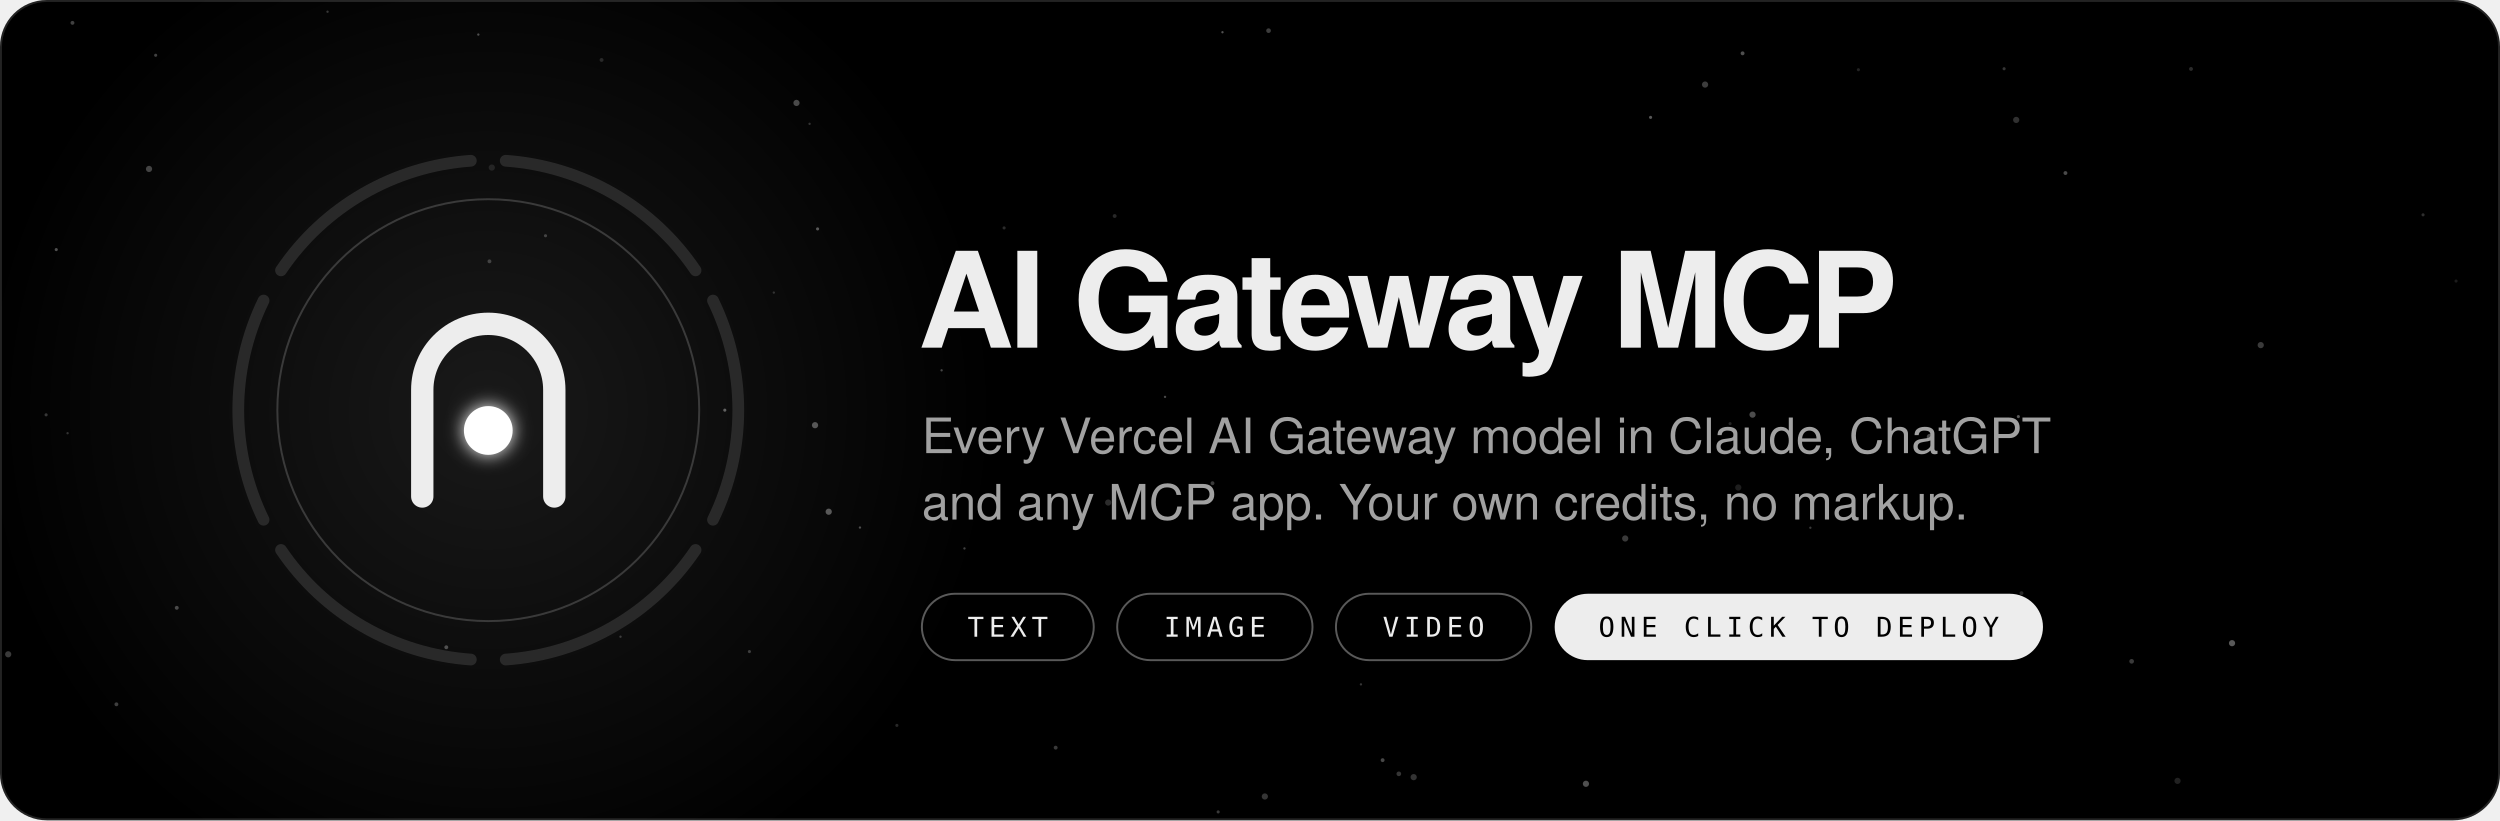
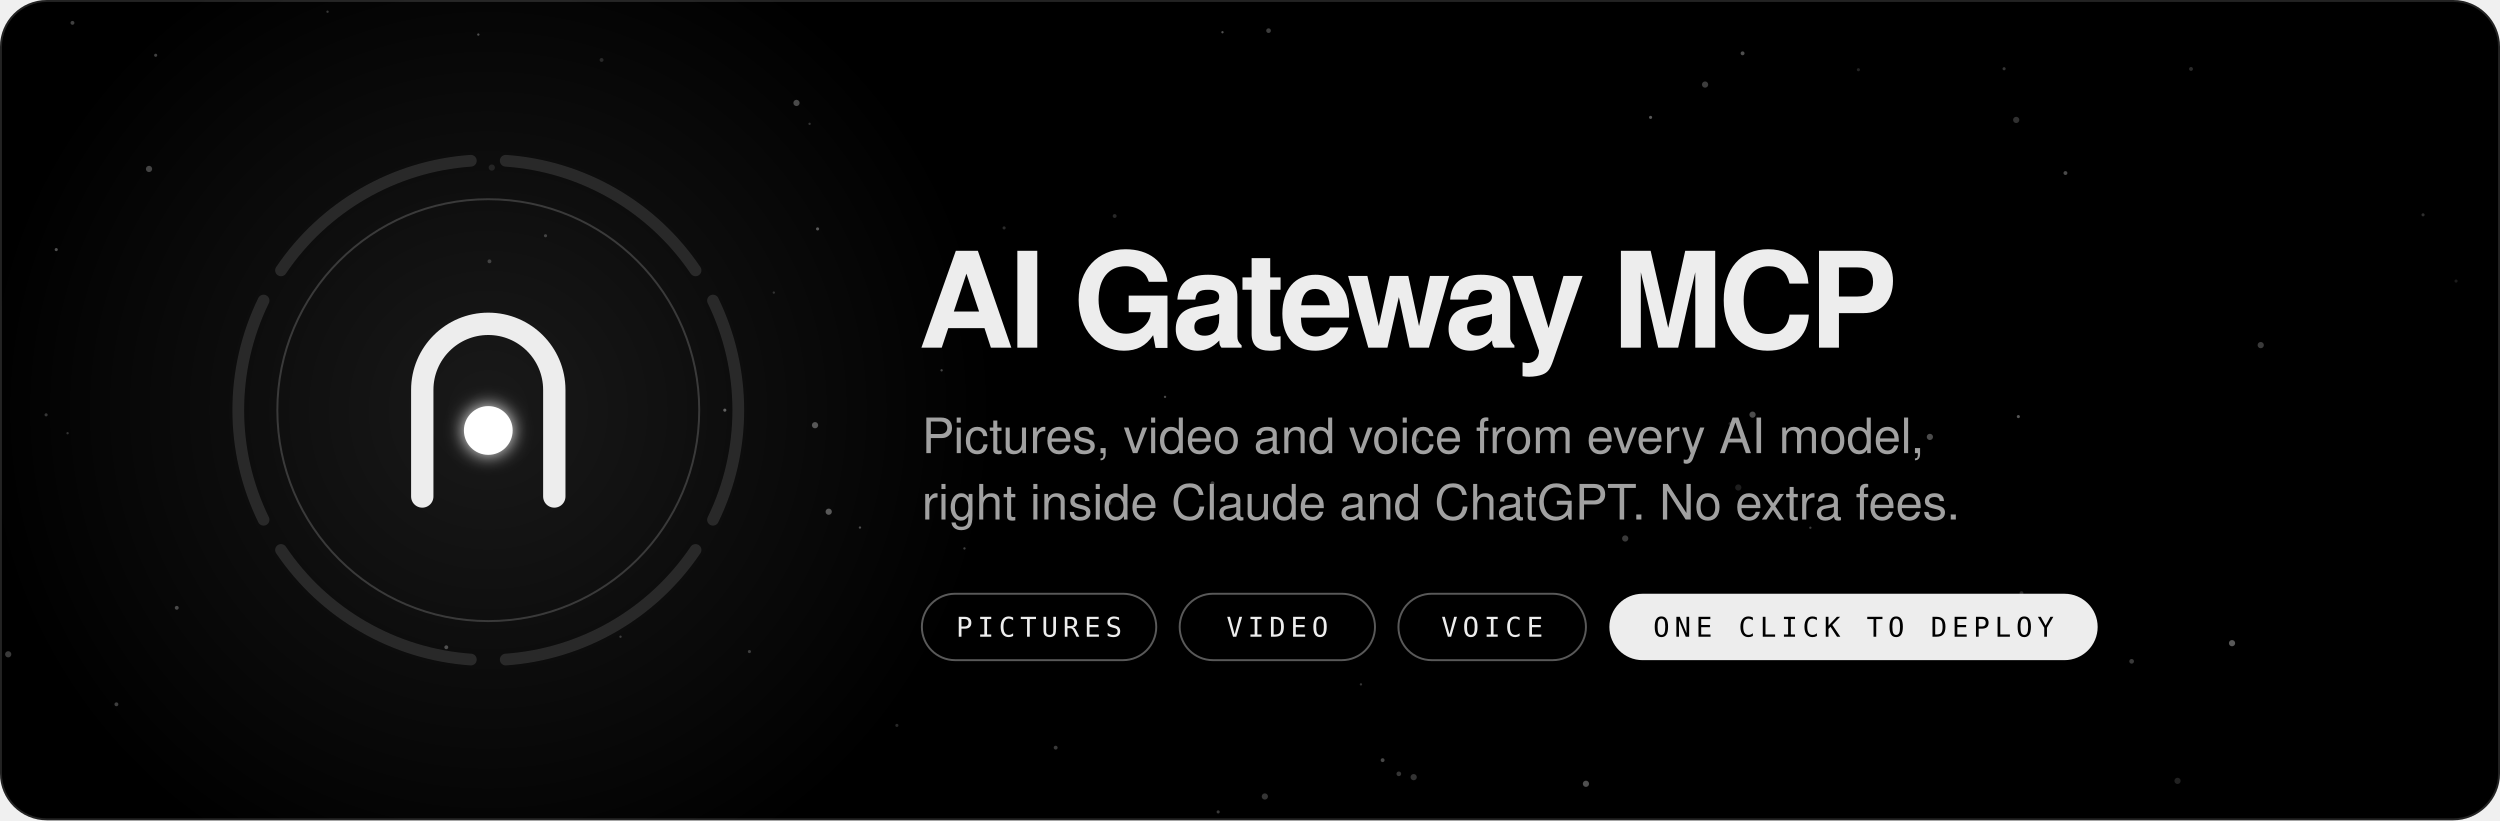
- <svg xmlns="http://www.w3.org/2000/svg" viewBox="0 0 1280 420" width="1280" height="420" role="img" aria-label="AI Gateway MCP: every Vercel AI Gateway model in Claude, ChatGPT and any MCP app">
+ <svg xmlns="http://www.w3.org/2000/svg" viewBox="0 0 1280 420" width="1280" height="420" role="img" aria-label="AI Gateway MCP: pictures, video and voice from every AI model, right inside Claude and ChatGPT. No extra fees.">
  <defs>
    <filter id="glow" x="-50%" y="-50%" width="200%" height="200%">
      <feGaussianBlur stdDeviation="4" result="b" />
      <feMerge>
        <feMergeNode in="b" />
        <feMergeNode in="SourceGraphic" />
      </feMerge>
    </filter>
    <filter id="glow-mark" x="-400%" y="-400%" width="900%" height="900%">
      <feGaussianBlur stdDeviation="0.9" result="b" />
      <feMerge>
        <feMergeNode in="b" />
        <feMergeNode in="SourceGraphic" />
      </feMerge>
    </filter>
    <radialGradient id="halo" cx="250" cy="210" r="260" gradientUnits="userSpaceOnUse">
      <stop offset="0" stop-color="#fff" stop-opacity="0.10" />
      <stop offset="1" stop-color="#fff" stop-opacity="0" />
    </radialGradient>
    <clipPath id="card">
      <rect width="1280" height="420" rx="24" />
    </clipPath>
  </defs>
  <g clip-path="url(#card)">
    <rect width="1280" height="420" fill="#000" />
    <rect width="1280" height="420" fill="url(#halo)" />
    <circle cx="414.5" cy="63.4" r="0.6" fill="#fff" opacity="0.19">
      <animate attributeName="opacity" values="0.19;0.62;0.19" dur="2.8s" begin="2.7s" repeatCount="indefinite" />
    </circle>
    <circle cx="649.5" cy="15.7" r="1.2" fill="#fff" opacity="0.24">
      <animate attributeName="opacity" values="0.24;0.62;0.24" dur="4.0s" begin="1.2s" repeatCount="indefinite" />
    </circle>
    <circle cx="723.8" cy="397.9" r="1.6" fill="#fff" opacity="0.20">
      <animate attributeName="opacity" values="0.20;0.99;0.20" dur="5.8s" begin="2.9s" repeatCount="indefinite" />
    </circle>
    <circle cx="59.6" cy="360.6" r="1" fill="#fff" opacity="0.24">
      <animate attributeName="opacity" values="0.24;0.82;0.24" dur="4.0s" begin="2.7s" repeatCount="indefinite" />
    </circle>
    <circle cx="873.0" cy="43.3" r="1.6" fill="#fff" opacity="0.24">
      <animate attributeName="opacity" values="0.24;0.63;0.24" dur="4.7s" begin="1.9s" repeatCount="indefinite" />
    </circle>
    <circle cx="76.3" cy="86.5" r="1.6" fill="#fff" opacity="0.25">
      <animate attributeName="opacity" values="0.25;0.78;0.25" dur="4.0s" begin="1.6s" repeatCount="indefinite" />
    </circle>
    <circle cx="383.7" cy="333.6" r="0.8" fill="#fff" opacity="0.22">
      <animate attributeName="opacity" values="0.22;0.74;0.22" dur="2.8s" begin="1.5s" repeatCount="indefinite" />
    </circle>
    <circle cx="574.5" cy="255.8" r="0.6" fill="#fff" opacity="0.29">
      <animate attributeName="opacity" values="0.29;0.66;0.29" dur="2.9s" begin="2.1s" repeatCount="indefinite" />
    </circle>
    <circle cx="625.9" cy="16.5" r="0.6" fill="#fff" opacity="0.32">
      <animate attributeName="opacity" values="0.32;0.73;0.32" dur="5.2s" begin="2.9s" repeatCount="indefinite" />
    </circle>
    <circle cx="890.0" cy="249.6" r="1.6" fill="#fff" opacity="0.12">
      <animate attributeName="opacity" values="0.12;0.71;0.12" dur="5.3s" begin="0.3s" repeatCount="indefinite" />
    </circle>
    <circle cx="892.2" cy="27.3" r="1" fill="#fff" opacity="0.31">
      <animate attributeName="opacity" values="0.31;0.71;0.31" dur="4.8s" begin="5.0s" repeatCount="indefinite" />
    </circle>
    <circle cx="493.8" cy="280.8" r="0.6" fill="#fff" opacity="0.25">
      <animate attributeName="opacity" values="0.25;0.80;0.25" dur="5.8s" begin="1.8s" repeatCount="indefinite" />
    </circle>
    <circle cx="279.3" cy="120.7" r="0.8" fill="#fff" opacity="0.22">
      <animate attributeName="opacity" values="0.22;0.67;0.22" dur="3.9s" begin="4.6s" repeatCount="indefinite" />
    </circle>
    <circle cx="514.1" cy="116.7" r="0.8" fill="#fff" opacity="0.17">
      <animate attributeName="opacity" values="0.17;0.77;0.17" dur="5.4s" begin="4.3s" repeatCount="indefinite" />
    </circle>
    <circle cx="459.2" cy="371.4" r="0.8" fill="#fff" opacity="0.16">
      <animate attributeName="opacity" values="0.16;0.69;0.16" dur="3.0s" begin="0.9s" repeatCount="indefinite" />
    </circle>
    <circle cx="620.8" cy="247.4" r="1" fill="#fff" opacity="0.23">
      <animate attributeName="opacity" values="0.23;0.84;0.23" dur="3.5s" begin="0.7s" repeatCount="indefinite" />
    </circle>
    <circle cx="407.8" cy="52.7" r="1.6" fill="#fff" opacity="0.28">
      <animate attributeName="opacity" values="0.28;0.78;0.28" dur="5.8s" begin="3.3s" repeatCount="indefinite" />
    </circle>
    <circle cx="1114.9" cy="399.8" r="1.6" fill="#fff" opacity="0.13">
      <animate attributeName="opacity" values="0.13;0.85;0.13" dur="3.9s" begin="2.0s" repeatCount="indefinite" />
    </circle>
    <circle cx="79.7" cy="28.3" r="0.8" fill="#fff" opacity="0.25">
      <animate attributeName="opacity" values="0.25;0.64;0.25" dur="4.0s" begin="0.5s" repeatCount="indefinite" />
    </circle>
    <circle cx="725.5" cy="225.4" r="1" fill="#fff" opacity="0.15">
      <animate attributeName="opacity" values="0.15;0.75;0.15" dur="4.6s" begin="0.4s" repeatCount="indefinite" />
    </circle>
    <circle cx="812.0" cy="401.3" r="1.6" fill="#fff" opacity="0.31">
      <animate attributeName="opacity" values="0.31;1.00;0.31" dur="3.8s" begin="0.6s" repeatCount="indefinite" />
    </circle>
    <circle cx="596.5" cy="203.2" r="0.6" fill="#fff" opacity="0.29">
      <animate attributeName="opacity" values="0.29;0.79;0.29" dur="3.0s" begin="3.7s" repeatCount="indefinite" />
    </circle>
    <circle cx="885.8" cy="216.9" r="0.8" fill="#fff" opacity="0.14">
      <animate attributeName="opacity" values="0.14;0.82;0.14" dur="5.8s" begin="2.6s" repeatCount="indefinite" />
    </circle>
    <circle cx="34.6" cy="221.8" r="0.6" fill="#fff" opacity="0.19">
      <animate attributeName="opacity" values="0.19;0.67;0.19" dur="4.9s" begin="1.3s" repeatCount="indefinite" />
    </circle>
    <circle cx="988.1" cy="223.7" r="1.6" fill="#fff" opacity="0.30">
      <animate attributeName="opacity" values="0.30;0.99;0.30" dur="3.7s" begin="1.1s" repeatCount="indefinite" />
    </circle>
    <circle cx="1091.4" cy="338.6" r="1.2" fill="#fff" opacity="0.23">
      <animate attributeName="opacity" values="0.23;0.74;0.23" dur="5.1s" begin="1.1s" repeatCount="indefinite" />
    </circle>
    <circle cx="37.1" cy="11.7" r="1" fill="#fff" opacity="0.25">
      <animate attributeName="opacity" values="0.25;0.74;0.25" dur="4.2s" begin="1.0s" repeatCount="indefinite" />
    </circle>
    <circle cx="1035.0" cy="303.7" r="1" fill="#fff" opacity="0.16">
      <animate attributeName="opacity" values="0.16;0.69;0.16" dur="5.8s" begin="1.8s" repeatCount="indefinite" />
    </circle>
    <circle cx="251.8" cy="85.8" r="1.6" fill="#fff" opacity="0.10">
      <animate attributeName="opacity" values="0.10;0.96;0.10" dur="5.9s" begin="3.1s" repeatCount="indefinite" />
    </circle>
    <circle cx="440.3" cy="270.1" r="0.6" fill="#fff" opacity="0.29">
      <animate attributeName="opacity" values="0.29;0.79;0.29" dur="5.7s" begin="3.9s" repeatCount="indefinite" />
    </circle>
    <circle cx="228.5" cy="331.4" r="1" fill="#fff" opacity="0.28">
      <animate attributeName="opacity" values="0.28;0.79;0.28" dur="2.8s" begin="4.7s" repeatCount="indefinite" />
    </circle>
    <circle cx="951.5" cy="35.7" r="0.8" fill="#fff" opacity="0.14">
      <animate attributeName="opacity" values="0.14;0.96;0.14" dur="3.1s" begin="0.6s" repeatCount="indefinite" />
    </circle>
    <circle cx="1032.3" cy="61.4" r="1.6" fill="#fff" opacity="0.19">
      <animate attributeName="opacity" values="0.19;0.82;0.19" dur="5.9s" begin="3.3s" repeatCount="indefinite" />
    </circle>
    <circle cx="167.7" cy="6.0" r="0.6" fill="#fff" opacity="0.21">
      <animate attributeName="opacity" values="0.21;0.95;0.21" dur="4.3s" begin="4.7s" repeatCount="indefinite" />
    </circle>
    <circle cx="1057.5" cy="88.6" r="1" fill="#fff" opacity="0.29">
      <animate attributeName="opacity" values="0.29;0.73;0.29" dur="3.2s" begin="2.5s" repeatCount="indefinite" />
    </circle>
    <circle cx="696.8" cy="350.4" r="0.6" fill="#fff" opacity="0.21">
      <animate attributeName="opacity" values="0.21;0.83;0.21" dur="5.7s" begin="1.8s" repeatCount="indefinite" />
    </circle>
    <circle cx="1157.5" cy="176.7" r="1.6" fill="#fff" opacity="0.23">
      <animate attributeName="opacity" values="0.23;0.95;0.23" dur="3.0s" begin="0.8s" repeatCount="indefinite" />
    </circle>
    <circle cx="993.9" cy="255.6" r="0.8" fill="#fff" opacity="0.28">
      <animate attributeName="opacity" values="0.28;0.82;0.28" dur="3.1s" begin="2.4s" repeatCount="indefinite" />
    </circle>
    <circle cx="417.3" cy="217.7" r="1.6" fill="#fff" opacity="0.32">
      <animate attributeName="opacity" values="0.32;0.62;0.32" dur="4.2s" begin="3.9s" repeatCount="indefinite" />
    </circle>
    <circle cx="244.9" cy="17.7" r="0.6" fill="#fff" opacity="0.29">
      <animate attributeName="opacity" values="0.29;0.96;0.29" dur="4.3s" begin="2.8s" repeatCount="indefinite" />
    </circle>
    <circle cx="567.4" cy="257.3" r="1.6" fill="#fff" opacity="0.17">
      <animate attributeName="opacity" values="0.17;0.80;0.17" dur="4.6s" begin="1.0s" repeatCount="indefinite" />
    </circle>
    <circle cx="1033.4" cy="213.3" r="0.8" fill="#fff" opacity="0.34">
      <animate attributeName="opacity" values="0.34;0.70;0.34" dur="4.9s" begin="4.4s" repeatCount="indefinite" />
    </circle>
    <circle cx="716.2" cy="396.2" r="1.2" fill="#fff" opacity="0.21">
      <animate attributeName="opacity" values="0.21;0.63;0.21" dur="3.0s" begin="0.6s" repeatCount="indefinite" />
    </circle>
    <circle cx="308.0" cy="30.7" r="1" fill="#fff" opacity="0.14">
      <animate attributeName="opacity" values="0.14;0.89;0.14" dur="5.2s" begin="4.5s" repeatCount="indefinite" />
    </circle>
    <circle cx="845.1" cy="60.1" r="0.8" fill="#fff" opacity="0.34">
      <animate attributeName="opacity" values="0.34;0.76;0.34" dur="5.9s" begin="1.1s" repeatCount="indefinite" />
    </circle>
    <circle cx="623.7" cy="415.7" r="0.8" fill="#fff" opacity="0.23">
      <animate attributeName="opacity" values="0.23;0.74;0.23" dur="3.1s" begin="2.2s" repeatCount="indefinite" />
    </circle>
    <circle cx="250.6" cy="133.8" r="1" fill="#fff" opacity="0.21">
      <animate attributeName="opacity" values="0.21;0.61;0.21" dur="2.6s" begin="2.8s" repeatCount="indefinite" />
    </circle>
    <circle cx="424.3" cy="262.0" r="1.6" fill="#fff" opacity="0.33">
      <animate attributeName="opacity" values="0.33;0.69;0.33" dur="5.9s" begin="0.6s" repeatCount="indefinite" />
    </circle>
    <circle cx="1121.8" cy="35.3" r="1" fill="#fff" opacity="0.17">
      <animate attributeName="opacity" values="0.17;0.65;0.17" dur="2.6s" begin="3.9s" repeatCount="indefinite" />
    </circle>
    <circle cx="540.5" cy="382.8" r="1" fill="#fff" opacity="0.23">
      <animate attributeName="opacity" values="0.23;0.80;0.23" dur="3.9s" begin="2.7s" repeatCount="indefinite" />
    </circle>
    <circle cx="418.6" cy="117.2" r="0.8" fill="#fff" opacity="0.33">
      <animate attributeName="opacity" values="0.33;0.85;0.33" dur="4.0s" begin="0.4s" repeatCount="indefinite" />
    </circle>
    <circle cx="1026.1" cy="35.2" r="0.8" fill="#fff" opacity="0.21">
      <animate attributeName="opacity" values="0.21;0.74;0.21" dur="2.7s" begin="4.3s" repeatCount="indefinite" />
    </circle>
    <circle cx="707.9" cy="389.2" r="1" fill="#fff" opacity="0.28">
      <animate attributeName="opacity" values="0.28;0.98;0.28" dur="4.7s" begin="0.2s" repeatCount="indefinite" />
    </circle>
    <circle cx="1240.6" cy="110.0" r="0.8" fill="#fff" opacity="0.18">
      <animate attributeName="opacity" values="0.18;0.90;0.18" dur="3.2s" begin="1.6s" repeatCount="indefinite" />
    </circle>
    <circle cx="371.1" cy="210.0" r="0.8" fill="#fff" opacity="0.35">
      <animate attributeName="opacity" values="0.35;0.61;0.35" dur="3.4s" begin="4.0s" repeatCount="indefinite" />
    </circle>
    <circle cx="23.6" cy="212.4" r="0.8" fill="#fff" opacity="0.21">
      <animate attributeName="opacity" values="0.21;0.86;0.21" dur="4.3s" begin="1.2s" repeatCount="indefinite" />
    </circle>
    <circle cx="832.1" cy="275.7" r="1.6" fill="#fff" opacity="0.23">
      <animate attributeName="opacity" values="0.23;0.88;0.23" dur="5.4s" begin="2.0s" repeatCount="indefinite" />
    </circle>
    <circle cx="1257.5" cy="143.9" r="0.8" fill="#fff" opacity="0.11">
      <animate attributeName="opacity" values="0.11;0.65;0.11" dur="3.9s" begin="1.7s" repeatCount="indefinite" />
    </circle>
    <circle cx="90.5" cy="311.2" r="1" fill="#fff" opacity="0.27">
      <animate attributeName="opacity" values="0.27;0.75;0.27" dur="4.0s" begin="0.3s" repeatCount="indefinite" />
    </circle>
    <circle cx="647.6" cy="407.8" r="1.6" fill="#fff" opacity="0.21">
      <animate attributeName="opacity" values="0.21;0.66;0.21" dur="3.3s" begin="1.5s" repeatCount="indefinite" />
    </circle>
    <circle cx="570.7" cy="110.6" r="1" fill="#fff" opacity="0.16">
      <animate attributeName="opacity" values="0.16;0.99;0.16" dur="5.9s" begin="2.7s" repeatCount="indefinite" />
    </circle>
    <circle cx="396.2" cy="149.8" r="0.6" fill="#fff" opacity="0.17">
      <animate attributeName="opacity" values="0.17;0.86;0.17" dur="3.7s" begin="0.4s" repeatCount="indefinite" />
    </circle>
    <circle cx="317.7" cy="326.0" r="0.6" fill="#fff" opacity="0.20">
      <animate attributeName="opacity" values="0.20;0.62;0.20" dur="3.4s" begin="0.4s" repeatCount="indefinite" />
    </circle>
    <circle cx="28.8" cy="127.8" r="0.8" fill="#fff" opacity="0.31">
      <animate attributeName="opacity" values="0.31;0.66;0.31" dur="2.8s" begin="4.8s" repeatCount="indefinite" />
    </circle>
    <circle cx="1142.8" cy="329.3" r="1.6" fill="#fff" opacity="0.35">
      <animate attributeName="opacity" values="0.35;0.66;0.35" dur="3.9s" begin="1.6s" repeatCount="indefinite" />
    </circle>
    <circle cx="926.9" cy="270.2" r="0.6" fill="#fff" opacity="0.23">
      <animate attributeName="opacity" values="0.23;0.77;0.23" dur="5.4s" begin="3.6s" repeatCount="indefinite" />
    </circle>
    <circle cx="897.3" cy="212.3" r="1.6" fill="#fff" opacity="0.30">
      <animate attributeName="opacity" values="0.30;0.61;0.30" dur="5.1s" begin="2.8s" repeatCount="indefinite" />
    </circle>
    <circle cx="878.7" cy="335.1" r="0.8" fill="#fff" opacity="0.26">
      <animate attributeName="opacity" values="0.26;0.98;0.26" dur="2.8s" begin="0.2s" repeatCount="indefinite" />
    </circle>
    <circle cx="482.1" cy="189.6" r="0.6" fill="#fff" opacity="0.27">
      <animate attributeName="opacity" values="0.27;0.80;0.27" dur="4.7s" begin="3.1s" repeatCount="indefinite" />
    </circle>
    <circle cx="4.2" cy="335.0" r="1.6" fill="#fff" opacity="0.23">
      <animate attributeName="opacity" values="0.23;0.90;0.23" dur="5.6s" begin="0.5s" repeatCount="indefinite" />
    </circle>
    <circle cx="250" cy="210" r="108" fill="none" stroke="#fff" stroke-opacity="0.18" />
    <path d="M143.88,138.42 A128,128 0 0 1 241.07,82.31" fill="none" stroke="#fff" stroke-opacity="0.12" stroke-width="6" stroke-linecap="round" />
    <path d="M134.95,266.11 A128,128 0 0 1 134.95,153.89" fill="none" stroke="#fff" stroke-opacity="0.12" stroke-width="6" stroke-linecap="round" />
    <path d="M241.07,337.69 A128,128 0 0 1 143.88,281.58" fill="none" stroke="#fff" stroke-opacity="0.12" stroke-width="6" stroke-linecap="round" />
    <path d="M356.12,281.58 A128,128 0 0 1 258.93,337.69" fill="none" stroke="#fff" stroke-opacity="0.12" stroke-width="6" stroke-linecap="round" />
    <path d="M365.05,153.89 A128,128 0 0 1 365.05,266.11" fill="none" stroke="#fff" stroke-opacity="0.12" stroke-width="6" stroke-linecap="round" />
    <path d="M258.93,82.31 A128,128 0 0 1 356.12,138.42" fill="none" stroke="#fff" stroke-opacity="0.12" stroke-width="6" stroke-linecap="round" />
    <path d="M258.93,82.31 A128,128 0 0 1 356.12,138.42" fill="none" stroke="#fff" stroke-width="6" stroke-linecap="round" stroke-dasharray="116.2" stroke-dashoffset="116.2" filter="url(#glow)">
      <animate attributeName="stroke-dashoffset" values="116.2;0;0;116.2" keyTimes="0;0.18;0.85;1" dur="9s" begin="0.30s" repeatCount="indefinite" />
    </path>
    <path d="M365.05,153.89 A128,128 0 0 1 365.05,266.11" fill="none" stroke="#fff" stroke-width="6" stroke-linecap="round" stroke-dasharray="116.2" stroke-dashoffset="116.2" filter="url(#glow)">
      <animate attributeName="stroke-dashoffset" values="116.2;0;0;116.2" keyTimes="0;0.18;0.85;1" dur="9s" begin="0.65s" repeatCount="indefinite" />
    </path>
    <path d="M356.12,281.58 A128,128 0 0 1 258.93,337.69" fill="none" stroke="#fff" stroke-width="6" stroke-linecap="round" stroke-dasharray="116.2" stroke-dashoffset="116.2" filter="url(#glow)">
      <animate attributeName="stroke-dashoffset" values="116.2;0;0;116.2" keyTimes="0;0.18;0.85;1" dur="9s" begin="1.00s" repeatCount="indefinite" />
    </path>
    <path d="M241.07,337.69 A128,128 0 0 1 143.88,281.58" fill="none" stroke="#fff" stroke-width="6" stroke-linecap="round" stroke-dasharray="116.2" stroke-dashoffset="116.2" filter="url(#glow)">
      <animate attributeName="stroke-dashoffset" values="116.2;0;0;116.2" keyTimes="0;0.18;0.85;1" dur="9s" begin="1.35s" repeatCount="indefinite" />
    </path>
    <path d="M134.95,266.11 A128,128 0 0 1 134.95,153.89" fill="none" stroke="#fff" stroke-width="6" stroke-linecap="round" stroke-dasharray="116.2" stroke-dashoffset="116.2" filter="url(#glow)">
      <animate attributeName="stroke-dashoffset" values="116.2;0;0;116.2" keyTimes="0;0.18;0.85;1" dur="9s" begin="1.70s" repeatCount="indefinite" />
    </path>
    <path d="M143.88,138.42 A128,128 0 0 1 241.07,82.31" fill="none" stroke="#fff" stroke-width="6" stroke-linecap="round" stroke-dasharray="116.2" stroke-dashoffset="116.2" filter="url(#glow)">
      <animate attributeName="stroke-dashoffset" values="116.2;0;0;116.2" keyTimes="0;0.18;0.85;1" dur="9s" begin="2.05s" repeatCount="indefinite" />
    </path>
    <g transform="translate(166.8,124.2) scale(5.2)">
      <path d="M9.5 25V14.5a6.5 6.5 0 0 1 13 0V25" fill="none" stroke="#ededed" stroke-width="2.2" stroke-linecap="round" />
      <circle cx="16" cy="18.5" r="2.4" fill="#fff" filter="url(#glow-mark)">
        <animate attributeName="cy" values="30;18.5;18.5;7;7" keyTimes="0;0.25;0.6;0.85;1" dur="4.5s" repeatCount="indefinite" calcMode="spline" keySplines="0.16 1 0.3 1;0 0 1 1;0.7 0 0.84 0;0 0 1 1" />
        <animate attributeName="opacity" values="0;1;1;0;0" keyTimes="0;0.2;0.6;0.85;1" dur="4.5s" repeatCount="indefinite" />
      </circle>
    </g>
    <text x="470" y="178" fill="#ededed" font-family="-apple-system, BlinkMacSystemFont, 'Segoe UI', Helvetica, Arial, sans-serif" font-size="68" font-weight="700" letter-spacing="-2.5">AI Gateway MCP</text>
-     <text x="472" y="232" fill="#a1a1a1" font-family="-apple-system, BlinkMacSystemFont, 'Segoe UI', Helvetica, Arial, sans-serif" font-size="25">Every Vercel AI Gateway model in Claude, ChatGPT</text>
-     <text x="472" y="266" fill="#a1a1a1" font-family="-apple-system, BlinkMacSystemFont, 'Segoe UI', Helvetica, Arial, sans-serif" font-size="25">and any MCP app. Your own credits, no markup.</text>
+     <text x="472" y="232" fill="#a1a1a1" font-family="-apple-system, BlinkMacSystemFont, 'Segoe UI', Helvetica, Arial, sans-serif" font-size="25">Pictures, video and voice from every AI model,</text>
+     <text x="472" y="266" fill="#a1a1a1" font-family="-apple-system, BlinkMacSystemFont, 'Segoe UI', Helvetica, Arial, sans-serif" font-size="25">right inside Claude and ChatGPT. No extra fees.</text>
    <g font-family="ui-monospace, SFMono-Regular, Menlo, Consolas, monospace" font-size="14" letter-spacing="2.5" fill="#ededed">
-       <rect x="472" y="304" width="88" height="34" rx="17" fill="none" stroke="#fff" stroke-opacity="0.35" />
-       <text x="516" y="326" text-anchor="middle">TEXT</text>
-       <rect x="572" y="304" width="100" height="34" rx="17" fill="none" stroke="#fff" stroke-opacity="0.35" />
-       <text x="622" y="326" text-anchor="middle">IMAGE</text>
-       <rect x="684" y="304" width="100" height="34" rx="17" fill="none" stroke="#fff" stroke-opacity="0.35" />
-       <text x="734" y="326" text-anchor="middle">VIDEO</text>
-       <rect x="796" y="304" width="250" height="34" rx="17" fill="#ededed" />
-       <text x="921" y="326" text-anchor="middle" fill="#000">ONE CLICK TO DEPLOY</text>
+       <rect x="472" y="304" width="120" height="34" rx="17" fill="none" stroke="#fff" stroke-opacity="0.35" />
+       <text x="532" y="326" text-anchor="middle">PICTURES</text>
+       <rect x="604" y="304" width="100" height="34" rx="17" fill="none" stroke="#fff" stroke-opacity="0.35" />
+       <text x="654" y="326" text-anchor="middle">VIDEO</text>
+       <rect x="716" y="304" width="96" height="34" rx="17" fill="none" stroke="#fff" stroke-opacity="0.35" />
+       <text x="764" y="326" text-anchor="middle">VOICE</text>
+       <rect x="824" y="304" width="250" height="34" rx="17" fill="#ededed" />
+       <text x="949" y="326" text-anchor="middle" fill="#000">ONE CLICK TO DEPLOY</text>
    </g>
  </g>
  <rect x="0.5" y="0.5" width="1279" height="419" rx="23.5" fill="none" stroke="#fff" stroke-opacity="0.14" />
</svg>
